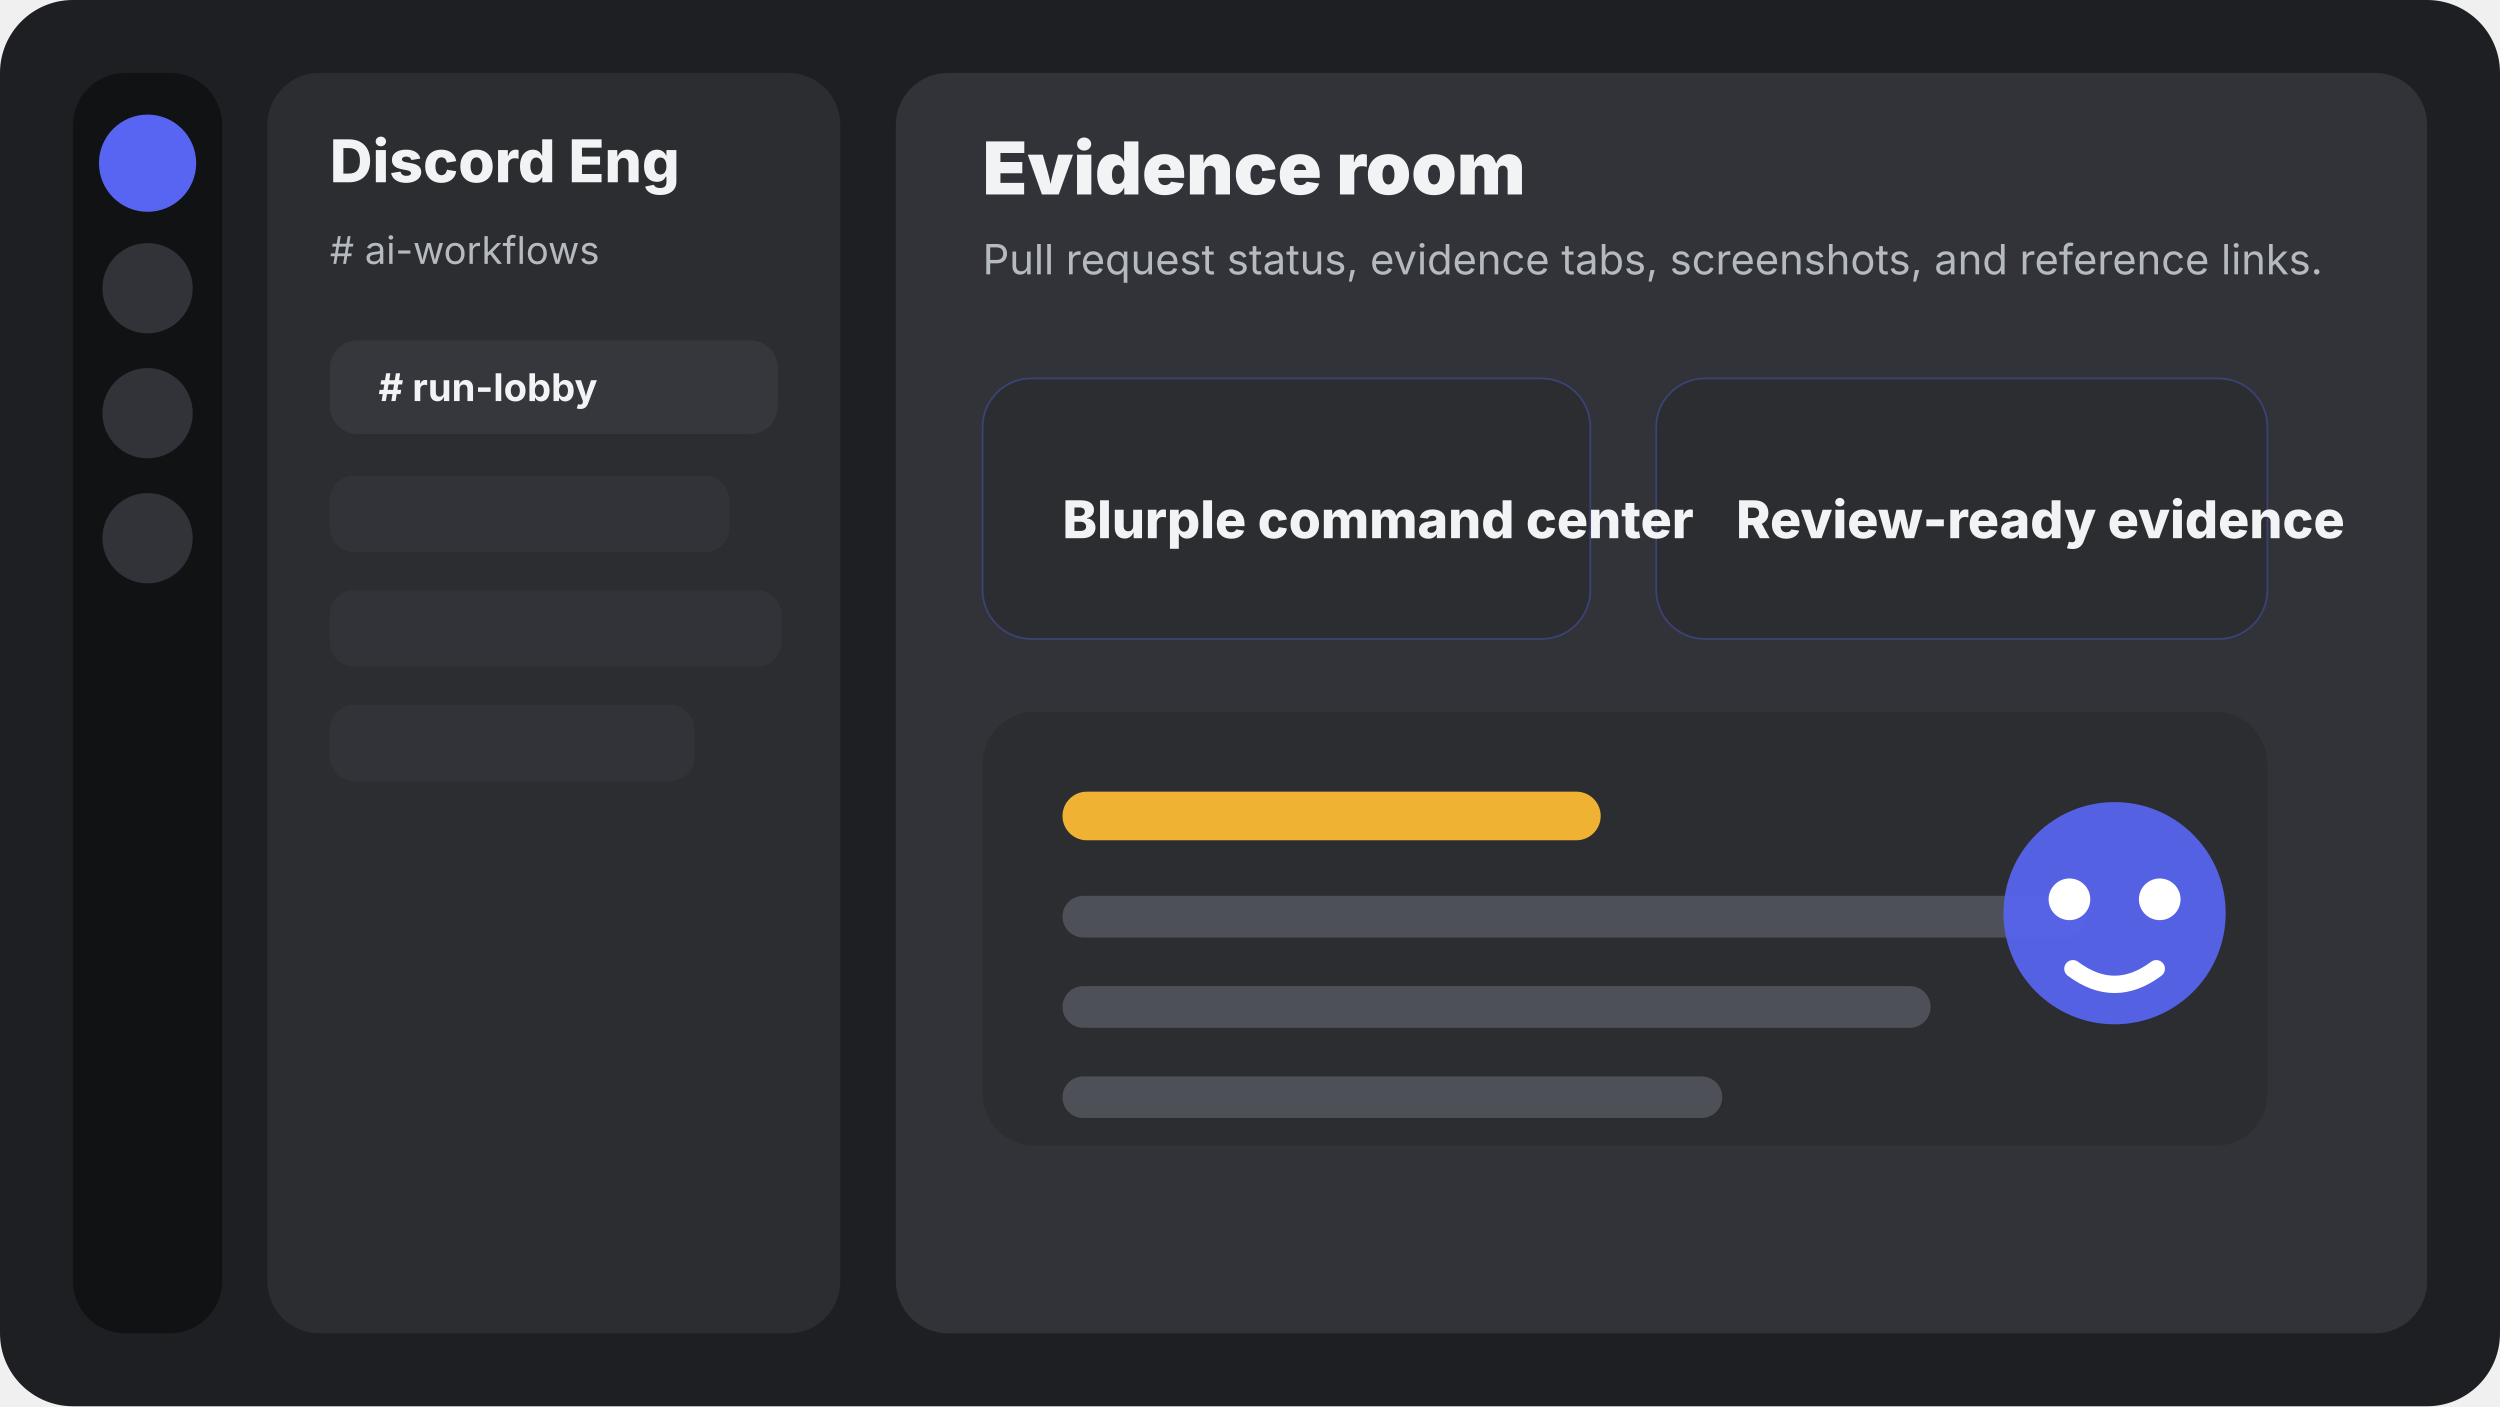
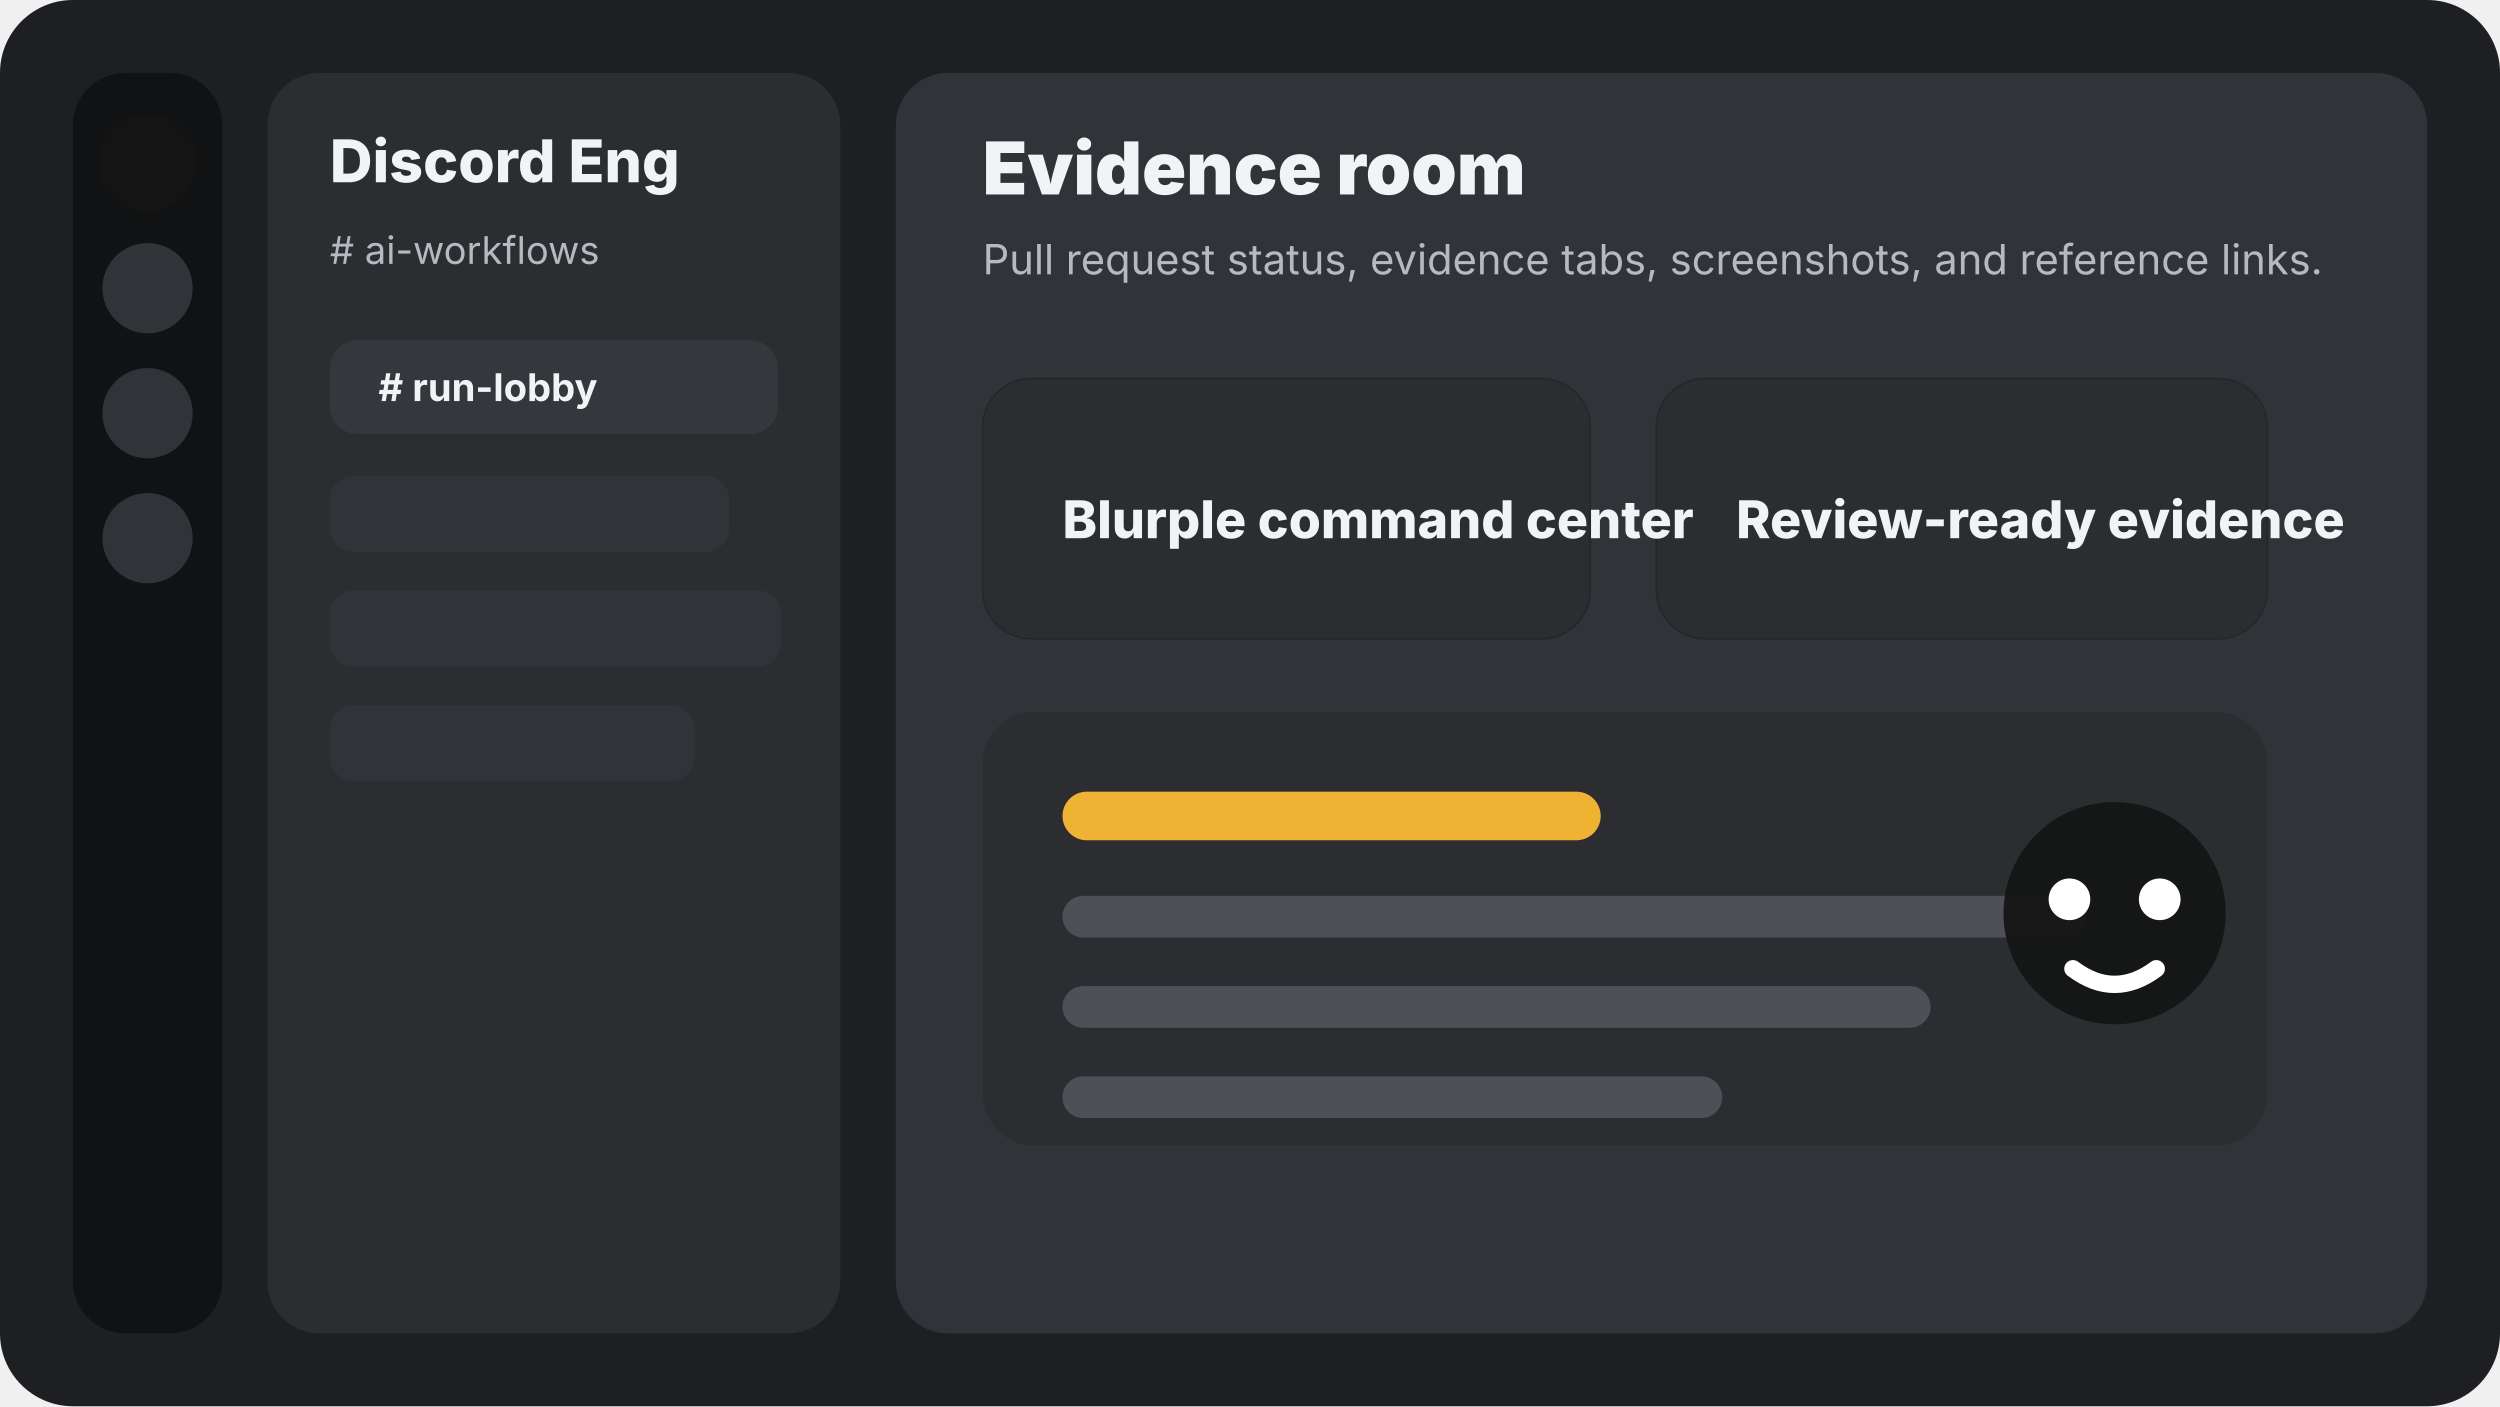
<svg xmlns="http://www.w3.org/2000/svg" viewBox="0 0 1440 810" role="img" aria-labelledby="title desc">
  <rect width="1440" height="810" rx="42" fill="#1e1f22" />
  <rect x="42" y="42" width="86" height="726" rx="30" fill="#111214" />
-   <circle cx="85" cy="94" r="28" fill="#5865f2" />
+   <circle cx="85" cy="94" r="28" fill="#141414" />
  <circle cx="85" cy="166" r="26" fill="#313338" />
  <circle cx="85" cy="238" r="26" fill="#313338" />
  <circle cx="85" cy="310" r="26" fill="#313338" />
  <rect x="154" y="42" width="330" height="726" rx="30" fill="#2b2d31" />
  <text x="190" y="105" fill="#f2f3f5" font-family="Inter, Arial, sans-serif" font-size="34" font-weight="800">Discord Eng</text>
  <text x="190" y="152" fill="#b5bac1" font-family="Inter, Arial, sans-serif" font-size="22"># ai-workflows</text>
  <rect x="190" y="196" width="258" height="54" rx="16" fill="#35373c" />
  <text x="218" y="231" fill="#f2f3f5" font-family="Inter, Arial, sans-serif" font-size="22" font-weight="700"># run-lobby</text>
  <rect x="190" y="274" width="230" height="44" rx="14" fill="#313338" />
  <rect x="190" y="340" width="260" height="44" rx="14" fill="#313338" />
  <rect x="190" y="406" width="210" height="44" rx="14" fill="#313338" />
  <rect x="516" y="42" width="882" height="726" rx="30" fill="#313338" />
  <text x="566" y="112" fill="#f2f3f5" font-family="Inter, Arial, sans-serif" font-size="42" font-weight="850">Evidence room</text>
  <text x="566" y="158" fill="#b5bac1" font-family="Inter, Arial, sans-serif" font-size="24">Pull request status, evidence tabs, screenshots, and reference links.</text>
-   <rect x="566" y="218" width="350" height="150" rx="28" fill="#2b2d31" stroke="#5865f2" stroke-opacity=".35" />
-   <rect x="954" y="218" width="352" height="150" rx="28" fill="#2b2d31" stroke="#5865f2" stroke-opacity=".35" />
+   <rect x="566" y="218" width="350" height="150" rx="28" fill="#2b2d31" stroke="#141414" stroke-opacity=".35" />
+   <rect x="954" y="218" width="352" height="150" rx="28" fill="#2b2d31" stroke="#141414" stroke-opacity=".35" />
  <rect x="566" y="410" width="740" height="250" rx="30" fill="#2b2d31" />
  <rect x="612" y="456" width="310" height="28" rx="14" fill="#f0b232" />
  <rect x="612" y="516" width="590" height="24" rx="12" fill="#4e5058" />
  <rect x="612" y="568" width="500" height="24" rx="12" fill="#4e5058" />
  <rect x="612" y="620" width="380" height="24" rx="12" fill="#4e5058" />
-   <circle cx="1218" cy="526" r="64" fill="#5865f2" opacity=".92" />
+   <circle cx="1218" cy="526" r="64" fill="#141414" opacity=".92" />
  <circle cx="1192" cy="518" r="12" fill="#fff" />
  <circle cx="1244" cy="518" r="12" fill="#fff" />
  <path d="M1194 558c16 12 32 12 48 0" fill="none" stroke="#fff" stroke-width="10" stroke-linecap="round" />
  <text x="612" y="310" fill="#f2f3f5" font-family="Inter, Arial, sans-serif" font-size="30" font-weight="800">Blurple command center</text>
  <text x="1000" y="310" fill="#f2f3f5" font-family="Inter, Arial, sans-serif" font-size="30" font-weight="800">Review-ready evidence</text>
</svg>
